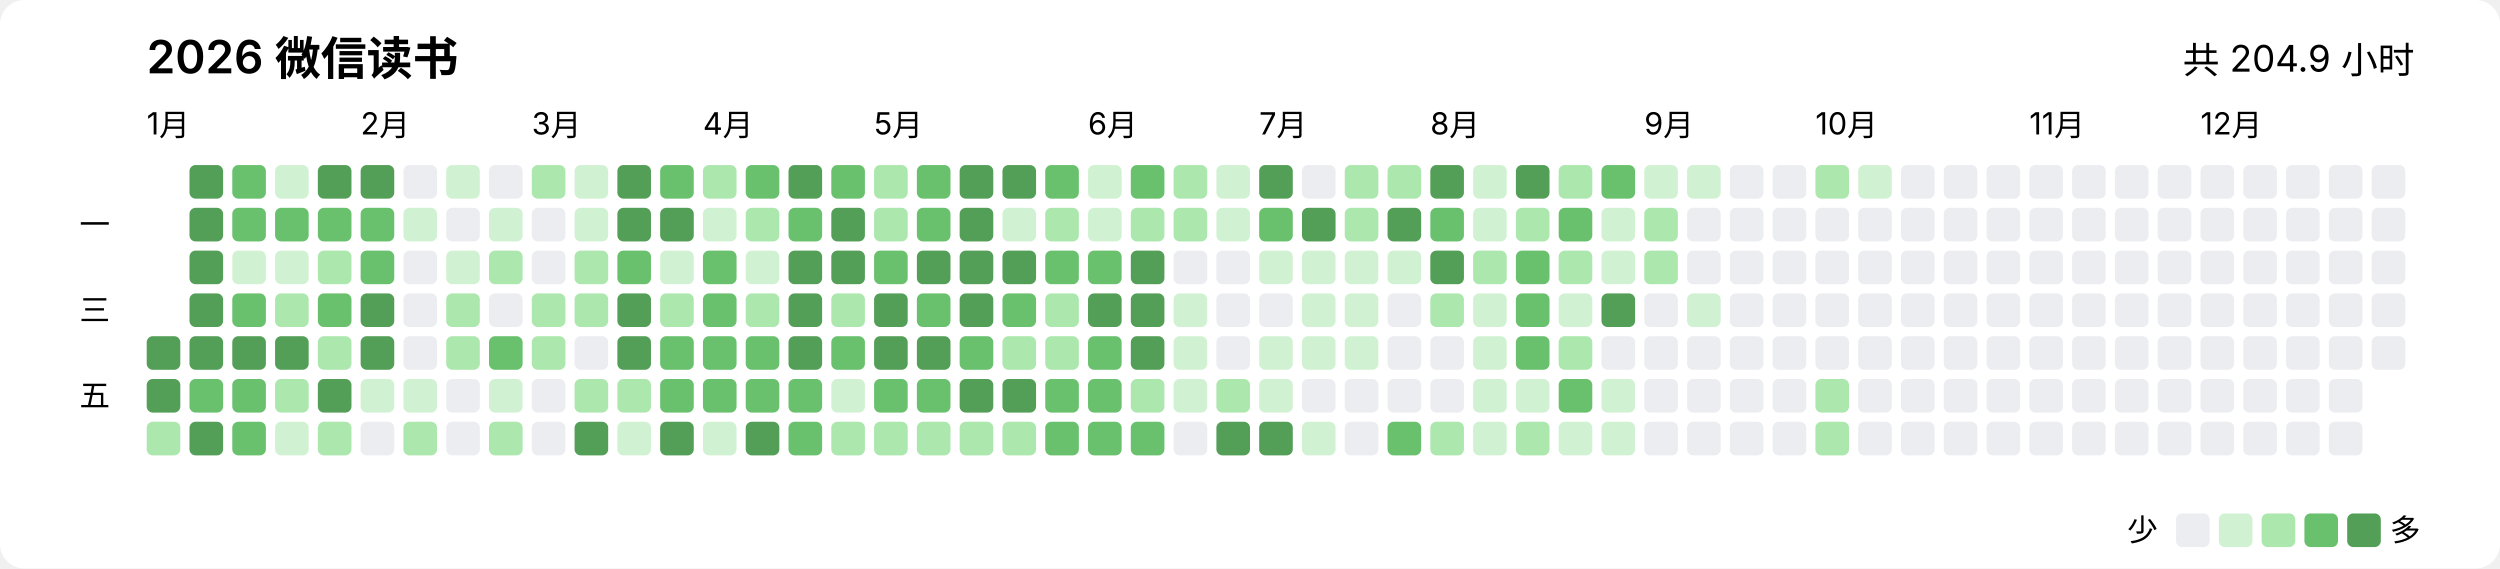
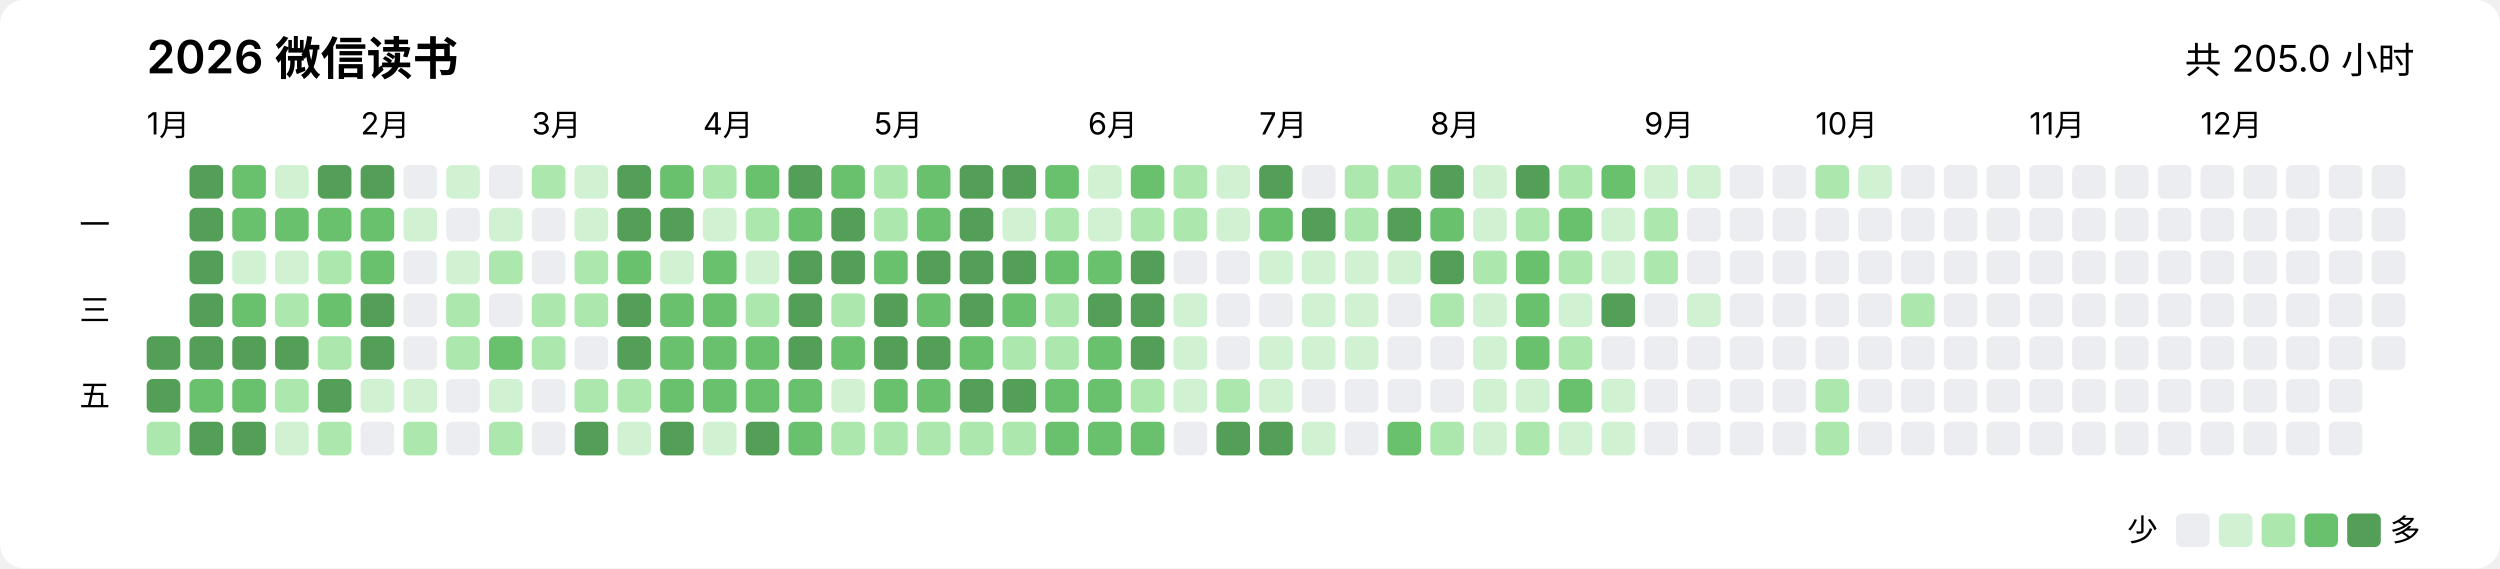
<svg xmlns="http://www.w3.org/2000/svg" width="818" height="186" viewBox="0 0 818 186" role="img" aria-label="2026 微信读书阅读热力图">
  <rect width="100%" height="100%" rx="8" fill="#FFFFFF" />
  <g font-family="-apple-system,BlinkMacSystemFont,Segoe UI,Microsoft YaHei,sans-serif">
    <text x="48" y="24" font-size="15" font-weight="600" fill="#000000">2026 微信读书</text>
-     <text x="790" y="24" text-anchor="end" font-size="12" fill="#000000">共 204.9 小时</text>
+     <text x="790" y="24" text-anchor="end" font-size="12" fill="#000000">共 205.0 小时</text>
    <text x="36" y="77" text-anchor="end" font-size="10" fill="#000000">一</text>
    <text x="36" y="105" text-anchor="end" font-size="10" fill="#000000">三</text>
    <text x="36" y="133" text-anchor="end" font-size="10" fill="#000000">五</text>
    <text x="48" y="44" font-size="10" fill="#000000">1月</text>
    <rect x="48" y="110" width="11" height="11" rx="2" fill="#549F57" />
    <rect x="48" y="124" width="11" height="11" rx="2" fill="#549F57" />
    <rect x="48" y="138" width="11" height="11" rx="2" fill="#ACE7AE" />
    <rect x="62" y="54" width="11" height="11" rx="2" fill="#549F57" />
    <rect x="62" y="68" width="11" height="11" rx="2" fill="#549F57" />
    <rect x="62" y="82" width="11" height="11" rx="2" fill="#549F57" />
    <rect x="62" y="96" width="11" height="11" rx="2" fill="#549F57" />
    <rect x="62" y="110" width="11" height="11" rx="2" fill="#549F57" />
    <rect x="62" y="124" width="11" height="11" rx="2" fill="#69C16E" />
    <rect x="62" y="138" width="11" height="11" rx="2" fill="#549F57" />
    <rect x="76" y="54" width="11" height="11" rx="2" fill="#69C16E" />
    <rect x="76" y="68" width="11" height="11" rx="2" fill="#69C16E" />
    <rect x="76" y="82" width="11" height="11" rx="2" fill="#D1F2D2" />
    <rect x="76" y="96" width="11" height="11" rx="2" fill="#69C16E" />
    <rect x="76" y="110" width="11" height="11" rx="2" fill="#549F57" />
    <rect x="76" y="124" width="11" height="11" rx="2" fill="#69C16E" />
-     <rect x="76" y="138" width="11" height="11" rx="2" fill="#69C16E" />
+     <rect x="76" y="138" width="11" height="11" rx="2" fill="#549F57" />
    <rect x="90" y="54" width="11" height="11" rx="2" fill="#D1F2D2" />
    <rect x="90" y="68" width="11" height="11" rx="2" fill="#69C16E" />
    <rect x="90" y="82" width="11" height="11" rx="2" fill="#D1F2D2" />
    <rect x="90" y="96" width="11" height="11" rx="2" fill="#ACE7AE" />
    <rect x="90" y="110" width="11" height="11" rx="2" fill="#549F57" />
    <rect x="90" y="124" width="11" height="11" rx="2" fill="#ACE7AE" />
    <rect x="90" y="138" width="11" height="11" rx="2" fill="#D1F2D2" />
    <rect x="104" y="54" width="11" height="11" rx="2" fill="#549F57" />
    <rect x="104" y="68" width="11" height="11" rx="2" fill="#69C16E" />
    <rect x="104" y="82" width="11" height="11" rx="2" fill="#ACE7AE" />
    <rect x="104" y="96" width="11" height="11" rx="2" fill="#69C16E" />
    <rect x="104" y="110" width="11" height="11" rx="2" fill="#ACE7AE" />
    <rect x="104" y="124" width="11" height="11" rx="2" fill="#549F57" />
    <rect x="104" y="138" width="11" height="11" rx="2" fill="#ACE7AE" />
    <text x="118" y="44" font-size="10" fill="#000000">2月</text>
    <rect x="118" y="54" width="11" height="11" rx="2" fill="#549F57" />
    <rect x="118" y="68" width="11" height="11" rx="2" fill="#69C16E" />
    <rect x="118" y="82" width="11" height="11" rx="2" fill="#69C16E" />
    <rect x="118" y="96" width="11" height="11" rx="2" fill="#549F57" />
    <rect x="118" y="110" width="11" height="11" rx="2" fill="#549F57" />
    <rect x="118" y="124" width="11" height="11" rx="2" fill="#D1F2D2" />
    <rect x="118" y="138" width="11" height="11" rx="2" fill="#EBEDF0" />
    <rect x="132" y="54" width="11" height="11" rx="2" fill="#EBEDF0" />
    <rect x="132" y="68" width="11" height="11" rx="2" fill="#D1F2D2" />
    <rect x="132" y="82" width="11" height="11" rx="2" fill="#EBEDF0" />
    <rect x="132" y="96" width="11" height="11" rx="2" fill="#EBEDF0" />
    <rect x="132" y="110" width="11" height="11" rx="2" fill="#EBEDF0" />
    <rect x="132" y="124" width="11" height="11" rx="2" fill="#D1F2D2" />
    <rect x="132" y="138" width="11" height="11" rx="2" fill="#ACE7AE" />
    <rect x="146" y="54" width="11" height="11" rx="2" fill="#D1F2D2" />
    <rect x="146" y="68" width="11" height="11" rx="2" fill="#EBEDF0" />
    <rect x="146" y="82" width="11" height="11" rx="2" fill="#D1F2D2" />
    <rect x="146" y="96" width="11" height="11" rx="2" fill="#ACE7AE" />
    <rect x="146" y="110" width="11" height="11" rx="2" fill="#ACE7AE" />
    <rect x="146" y="124" width="11" height="11" rx="2" fill="#EBEDF0" />
    <rect x="146" y="138" width="11" height="11" rx="2" fill="#EBEDF0" />
    <rect x="160" y="54" width="11" height="11" rx="2" fill="#EBEDF0" />
    <rect x="160" y="68" width="11" height="11" rx="2" fill="#D1F2D2" />
    <rect x="160" y="82" width="11" height="11" rx="2" fill="#ACE7AE" />
    <rect x="160" y="96" width="11" height="11" rx="2" fill="#EBEDF0" />
    <rect x="160" y="110" width="11" height="11" rx="2" fill="#69C16E" />
    <rect x="160" y="124" width="11" height="11" rx="2" fill="#D1F2D2" />
    <rect x="160" y="138" width="11" height="11" rx="2" fill="#ACE7AE" />
    <text x="174" y="44" font-size="10" fill="#000000">3月</text>
    <rect x="174" y="54" width="11" height="11" rx="2" fill="#ACE7AE" />
    <rect x="174" y="68" width="11" height="11" rx="2" fill="#EBEDF0" />
    <rect x="174" y="82" width="11" height="11" rx="2" fill="#EBEDF0" />
    <rect x="174" y="96" width="11" height="11" rx="2" fill="#ACE7AE" />
    <rect x="174" y="110" width="11" height="11" rx="2" fill="#ACE7AE" />
    <rect x="174" y="124" width="11" height="11" rx="2" fill="#EBEDF0" />
    <rect x="174" y="138" width="11" height="11" rx="2" fill="#EBEDF0" />
    <rect x="188" y="54" width="11" height="11" rx="2" fill="#D1F2D2" />
    <rect x="188" y="68" width="11" height="11" rx="2" fill="#D1F2D2" />
    <rect x="188" y="82" width="11" height="11" rx="2" fill="#ACE7AE" />
    <rect x="188" y="96" width="11" height="11" rx="2" fill="#ACE7AE" />
    <rect x="188" y="110" width="11" height="11" rx="2" fill="#EBEDF0" />
    <rect x="188" y="124" width="11" height="11" rx="2" fill="#ACE7AE" />
    <rect x="188" y="138" width="11" height="11" rx="2" fill="#549F57" />
    <rect x="202" y="54" width="11" height="11" rx="2" fill="#549F57" />
    <rect x="202" y="68" width="11" height="11" rx="2" fill="#549F57" />
    <rect x="202" y="82" width="11" height="11" rx="2" fill="#69C16E" />
    <rect x="202" y="96" width="11" height="11" rx="2" fill="#549F57" />
    <rect x="202" y="110" width="11" height="11" rx="2" fill="#549F57" />
    <rect x="202" y="124" width="11" height="11" rx="2" fill="#ACE7AE" />
    <rect x="202" y="138" width="11" height="11" rx="2" fill="#D1F2D2" />
    <rect x="216" y="54" width="11" height="11" rx="2" fill="#69C16E" />
    <rect x="216" y="68" width="11" height="11" rx="2" fill="#549F57" />
    <rect x="216" y="82" width="11" height="11" rx="2" fill="#D1F2D2" />
-     <rect x="216" y="96" width="11" height="11" rx="2" fill="#ACE7AE" />
+     <rect x="216" y="96" width="11" height="11" rx="2" fill="#69C16E" />
    <rect x="216" y="110" width="11" height="11" rx="2" fill="#69C16E" />
    <rect x="216" y="124" width="11" height="11" rx="2" fill="#69C16E" />
    <rect x="216" y="138" width="11" height="11" rx="2" fill="#549F57" />
    <rect x="230" y="54" width="11" height="11" rx="2" fill="#ACE7AE" />
    <rect x="230" y="68" width="11" height="11" rx="2" fill="#D1F2D2" />
    <rect x="230" y="82" width="11" height="11" rx="2" fill="#69C16E" />
    <text x="230" y="44" font-size="10" fill="#000000">4月</text>
    <rect x="230" y="96" width="11" height="11" rx="2" fill="#69C16E" />
    <rect x="230" y="110" width="11" height="11" rx="2" fill="#69C16E" />
    <rect x="230" y="124" width="11" height="11" rx="2" fill="#69C16E" />
    <rect x="230" y="138" width="11" height="11" rx="2" fill="#D1F2D2" />
    <rect x="244" y="54" width="11" height="11" rx="2" fill="#69C16E" />
    <rect x="244" y="68" width="11" height="11" rx="2" fill="#ACE7AE" />
    <rect x="244" y="82" width="11" height="11" rx="2" fill="#D1F2D2" />
    <rect x="244" y="96" width="11" height="11" rx="2" fill="#ACE7AE" />
    <rect x="244" y="110" width="11" height="11" rx="2" fill="#69C16E" />
    <rect x="244" y="124" width="11" height="11" rx="2" fill="#69C16E" />
    <rect x="244" y="138" width="11" height="11" rx="2" fill="#549F57" />
    <rect x="258" y="54" width="11" height="11" rx="2" fill="#549F57" />
    <rect x="258" y="68" width="11" height="11" rx="2" fill="#69C16E" />
    <rect x="258" y="82" width="11" height="11" rx="2" fill="#549F57" />
    <rect x="258" y="96" width="11" height="11" rx="2" fill="#549F57" />
    <rect x="258" y="110" width="11" height="11" rx="2" fill="#549F57" />
    <rect x="258" y="124" width="11" height="11" rx="2" fill="#69C16E" />
    <rect x="258" y="138" width="11" height="11" rx="2" fill="#69C16E" />
    <rect x="272" y="54" width="11" height="11" rx="2" fill="#69C16E" />
    <rect x="272" y="68" width="11" height="11" rx="2" fill="#549F57" />
    <rect x="272" y="82" width="11" height="11" rx="2" fill="#549F57" />
    <rect x="272" y="96" width="11" height="11" rx="2" fill="#ACE7AE" />
    <rect x="272" y="110" width="11" height="11" rx="2" fill="#69C16E" />
    <rect x="272" y="124" width="11" height="11" rx="2" fill="#D1F2D2" />
    <rect x="272" y="138" width="11" height="11" rx="2" fill="#ACE7AE" />
    <rect x="286" y="54" width="11" height="11" rx="2" fill="#ACE7AE" />
    <rect x="286" y="68" width="11" height="11" rx="2" fill="#ACE7AE" />
    <rect x="286" y="82" width="11" height="11" rx="2" fill="#69C16E" />
    <rect x="286" y="96" width="11" height="11" rx="2" fill="#549F57" />
    <rect x="286" y="110" width="11" height="11" rx="2" fill="#549F57" />
    <text x="286" y="44" font-size="10" fill="#000000">5月</text>
    <rect x="286" y="124" width="11" height="11" rx="2" fill="#69C16E" />
    <rect x="286" y="138" width="11" height="11" rx="2" fill="#ACE7AE" />
    <rect x="300" y="54" width="11" height="11" rx="2" fill="#69C16E" />
    <rect x="300" y="68" width="11" height="11" rx="2" fill="#69C16E" />
    <rect x="300" y="82" width="11" height="11" rx="2" fill="#549F57" />
    <rect x="300" y="96" width="11" height="11" rx="2" fill="#69C16E" />
    <rect x="300" y="110" width="11" height="11" rx="2" fill="#549F57" />
    <rect x="300" y="124" width="11" height="11" rx="2" fill="#69C16E" />
    <rect x="300" y="138" width="11" height="11" rx="2" fill="#ACE7AE" />
    <rect x="314" y="54" width="11" height="11" rx="2" fill="#549F57" />
    <rect x="314" y="68" width="11" height="11" rx="2" fill="#549F57" />
    <rect x="314" y="82" width="11" height="11" rx="2" fill="#549F57" />
    <rect x="314" y="96" width="11" height="11" rx="2" fill="#549F57" />
    <rect x="314" y="110" width="11" height="11" rx="2" fill="#69C16E" />
    <rect x="314" y="124" width="11" height="11" rx="2" fill="#549F57" />
    <rect x="314" y="138" width="11" height="11" rx="2" fill="#ACE7AE" />
    <rect x="328" y="54" width="11" height="11" rx="2" fill="#549F57" />
    <rect x="328" y="68" width="11" height="11" rx="2" fill="#D1F2D2" />
    <rect x="328" y="82" width="11" height="11" rx="2" fill="#549F57" />
    <rect x="328" y="96" width="11" height="11" rx="2" fill="#69C16E" />
    <rect x="328" y="110" width="11" height="11" rx="2" fill="#ACE7AE" />
    <rect x="328" y="124" width="11" height="11" rx="2" fill="#549F57" />
    <rect x="328" y="138" width="11" height="11" rx="2" fill="#ACE7AE" />
    <rect x="342" y="54" width="11" height="11" rx="2" fill="#69C16E" />
    <rect x="342" y="68" width="11" height="11" rx="2" fill="#ACE7AE" />
    <rect x="342" y="82" width="11" height="11" rx="2" fill="#69C16E" />
    <rect x="342" y="96" width="11" height="11" rx="2" fill="#ACE7AE" />
    <rect x="342" y="110" width="11" height="11" rx="2" fill="#ACE7AE" />
    <rect x="342" y="124" width="11" height="11" rx="2" fill="#69C16E" />
    <rect x="342" y="138" width="11" height="11" rx="2" fill="#69C16E" />
    <rect x="356" y="54" width="11" height="11" rx="2" fill="#D1F2D2" />
    <text x="356" y="44" font-size="10" fill="#000000">6月</text>
    <rect x="356" y="68" width="11" height="11" rx="2" fill="#D1F2D2" />
    <rect x="356" y="82" width="11" height="11" rx="2" fill="#69C16E" />
    <rect x="356" y="96" width="11" height="11" rx="2" fill="#549F57" />
    <rect x="356" y="110" width="11" height="11" rx="2" fill="#69C16E" />
    <rect x="356" y="124" width="11" height="11" rx="2" fill="#69C16E" />
    <rect x="356" y="138" width="11" height="11" rx="2" fill="#69C16E" />
    <rect x="370" y="54" width="11" height="11" rx="2" fill="#69C16E" />
    <rect x="370" y="68" width="11" height="11" rx="2" fill="#ACE7AE" />
    <rect x="370" y="82" width="11" height="11" rx="2" fill="#549F57" />
    <rect x="370" y="96" width="11" height="11" rx="2" fill="#549F57" />
    <rect x="370" y="110" width="11" height="11" rx="2" fill="#549F57" />
    <rect x="370" y="124" width="11" height="11" rx="2" fill="#ACE7AE" />
    <rect x="370" y="138" width="11" height="11" rx="2" fill="#69C16E" />
    <rect x="384" y="54" width="11" height="11" rx="2" fill="#ACE7AE" />
    <rect x="384" y="68" width="11" height="11" rx="2" fill="#ACE7AE" />
    <rect x="384" y="82" width="11" height="11" rx="2" fill="#EBEDF0" />
    <rect x="384" y="96" width="11" height="11" rx="2" fill="#D1F2D2" />
    <rect x="384" y="110" width="11" height="11" rx="2" fill="#D1F2D2" />
    <rect x="384" y="124" width="11" height="11" rx="2" fill="#D1F2D2" />
    <rect x="384" y="138" width="11" height="11" rx="2" fill="#EBEDF0" />
    <rect x="398" y="54" width="11" height="11" rx="2" fill="#D1F2D2" />
    <rect x="398" y="68" width="11" height="11" rx="2" fill="#D1F2D2" />
    <rect x="398" y="82" width="11" height="11" rx="2" fill="#EBEDF0" />
    <rect x="398" y="96" width="11" height="11" rx="2" fill="#EBEDF0" />
    <rect x="398" y="110" width="11" height="11" rx="2" fill="#EBEDF0" />
    <rect x="398" y="124" width="11" height="11" rx="2" fill="#ACE7AE" />
    <rect x="398" y="138" width="11" height="11" rx="2" fill="#549F57" />
    <rect x="412" y="54" width="11" height="11" rx="2" fill="#549F57" />
    <rect x="412" y="68" width="11" height="11" rx="2" fill="#69C16E" />
    <rect x="412" y="82" width="11" height="11" rx="2" fill="#D1F2D2" />
    <text x="412" y="44" font-size="10" fill="#000000">7月</text>
    <rect x="412" y="96" width="11" height="11" rx="2" fill="#EBEDF0" />
    <rect x="412" y="110" width="11" height="11" rx="2" fill="#D1F2D2" />
    <rect x="412" y="124" width="11" height="11" rx="2" fill="#D1F2D2" />
    <rect x="412" y="138" width="11" height="11" rx="2" fill="#549F57" />
    <rect x="426" y="54" width="11" height="11" rx="2" fill="#EBEDF0" />
    <rect x="426" y="68" width="11" height="11" rx="2" fill="#549F57" />
    <rect x="426" y="82" width="11" height="11" rx="2" fill="#D1F2D2" />
    <rect x="426" y="96" width="11" height="11" rx="2" fill="#D1F2D2" />
    <rect x="426" y="110" width="11" height="11" rx="2" fill="#D1F2D2" />
    <rect x="426" y="124" width="11" height="11" rx="2" fill="#EBEDF0" />
    <rect x="426" y="138" width="11" height="11" rx="2" fill="#D1F2D2" />
    <rect x="440" y="54" width="11" height="11" rx="2" fill="#ACE7AE" />
    <rect x="440" y="68" width="11" height="11" rx="2" fill="#ACE7AE" />
    <rect x="440" y="82" width="11" height="11" rx="2" fill="#D1F2D2" />
    <rect x="440" y="96" width="11" height="11" rx="2" fill="#D1F2D2" />
    <rect x="440" y="110" width="11" height="11" rx="2" fill="#D1F2D2" />
    <rect x="440" y="124" width="11" height="11" rx="2" fill="#EBEDF0" />
    <rect x="440" y="138" width="11" height="11" rx="2" fill="#EBEDF0" />
    <rect x="454" y="54" width="11" height="11" rx="2" fill="#ACE7AE" />
    <rect x="454" y="68" width="11" height="11" rx="2" fill="#549F57" />
    <rect x="454" y="82" width="11" height="11" rx="2" fill="#D1F2D2" />
    <rect x="454" y="96" width="11" height="11" rx="2" fill="#EBEDF0" />
    <rect x="454" y="110" width="11" height="11" rx="2" fill="#EBEDF0" />
    <rect x="454" y="124" width="11" height="11" rx="2" fill="#EBEDF0" />
    <rect x="454" y="138" width="11" height="11" rx="2" fill="#69C16E" />
    <rect x="468" y="54" width="11" height="11" rx="2" fill="#549F57" />
    <rect x="468" y="68" width="11" height="11" rx="2" fill="#69C16E" />
    <rect x="468" y="82" width="11" height="11" rx="2" fill="#549F57" />
    <rect x="468" y="96" width="11" height="11" rx="2" fill="#ACE7AE" />
    <rect x="468" y="110" width="11" height="11" rx="2" fill="#EBEDF0" />
    <rect x="468" y="124" width="11" height="11" rx="2" fill="#EBEDF0" />
    <text x="468" y="44" font-size="10" fill="#000000">8月</text>
    <rect x="468" y="138" width="11" height="11" rx="2" fill="#ACE7AE" />
    <rect x="482" y="54" width="11" height="11" rx="2" fill="#D1F2D2" />
    <rect x="482" y="68" width="11" height="11" rx="2" fill="#D1F2D2" />
    <rect x="482" y="82" width="11" height="11" rx="2" fill="#ACE7AE" />
    <rect x="482" y="96" width="11" height="11" rx="2" fill="#D1F2D2" />
    <rect x="482" y="110" width="11" height="11" rx="2" fill="#D1F2D2" />
    <rect x="482" y="124" width="11" height="11" rx="2" fill="#D1F2D2" />
    <rect x="482" y="138" width="11" height="11" rx="2" fill="#D1F2D2" />
    <rect x="496" y="54" width="11" height="11" rx="2" fill="#549F57" />
    <rect x="496" y="68" width="11" height="11" rx="2" fill="#ACE7AE" />
    <rect x="496" y="82" width="11" height="11" rx="2" fill="#69C16E" />
    <rect x="496" y="96" width="11" height="11" rx="2" fill="#69C16E" />
    <rect x="496" y="110" width="11" height="11" rx="2" fill="#69C16E" />
    <rect x="496" y="124" width="11" height="11" rx="2" fill="#D1F2D2" />
    <rect x="496" y="138" width="11" height="11" rx="2" fill="#ACE7AE" />
    <rect x="510" y="54" width="11" height="11" rx="2" fill="#ACE7AE" />
    <rect x="510" y="68" width="11" height="11" rx="2" fill="#69C16E" />
    <rect x="510" y="82" width="11" height="11" rx="2" fill="#ACE7AE" />
    <rect x="510" y="96" width="11" height="11" rx="2" fill="#D1F2D2" />
    <rect x="510" y="110" width="11" height="11" rx="2" fill="#ACE7AE" />
    <rect x="510" y="124" width="11" height="11" rx="2" fill="#69C16E" />
    <rect x="510" y="138" width="11" height="11" rx="2" fill="#D1F2D2" />
    <rect x="524" y="54" width="11" height="11" rx="2" fill="#69C16E" />
    <rect x="524" y="68" width="11" height="11" rx="2" fill="#D1F2D2" />
    <rect x="524" y="82" width="11" height="11" rx="2" fill="#D1F2D2" />
    <rect x="524" y="96" width="11" height="11" rx="2" fill="#549F57" />
    <rect x="524" y="110" width="11" height="11" rx="2" fill="#EBEDF0" />
    <rect x="524" y="124" width="11" height="11" rx="2" fill="#D1F2D2" />
    <rect x="524" y="138" width="11" height="11" rx="2" fill="#D1F2D2" />
    <rect x="538" y="54" width="11" height="11" rx="2" fill="#D1F2D2" />
    <rect x="538" y="68" width="11" height="11" rx="2" fill="#ACE7AE" />
    <text x="538" y="44" font-size="10" fill="#000000">9月</text>
    <rect x="538" y="82" width="11" height="11" rx="2" fill="#ACE7AE" />
    <rect x="538" y="96" width="11" height="11" rx="2" fill="#EBEDF0" />
    <rect x="538" y="110" width="11" height="11" rx="2" fill="#EBEDF0" />
    <rect x="538" y="124" width="11" height="11" rx="2" fill="#EBEDF0" />
    <rect x="538" y="138" width="11" height="11" rx="2" fill="#EBEDF0" />
    <rect x="552" y="54" width="11" height="11" rx="2" fill="#D1F2D2" />
    <rect x="552" y="68" width="11" height="11" rx="2" fill="#EBEDF0" />
    <rect x="552" y="82" width="11" height="11" rx="2" fill="#EBEDF0" />
    <rect x="552" y="96" width="11" height="11" rx="2" fill="#D1F2D2" />
    <rect x="552" y="110" width="11" height="11" rx="2" fill="#EBEDF0" />
    <rect x="552" y="124" width="11" height="11" rx="2" fill="#EBEDF0" />
    <rect x="552" y="138" width="11" height="11" rx="2" fill="#EBEDF0" />
    <rect x="566" y="54" width="11" height="11" rx="2" fill="#EBEDF0" />
    <rect x="566" y="68" width="11" height="11" rx="2" fill="#EBEDF0" />
    <rect x="566" y="82" width="11" height="11" rx="2" fill="#EBEDF0" />
    <rect x="566" y="96" width="11" height="11" rx="2" fill="#EBEDF0" />
    <rect x="566" y="110" width="11" height="11" rx="2" fill="#EBEDF0" />
    <rect x="566" y="124" width="11" height="11" rx="2" fill="#EBEDF0" />
    <rect x="566" y="138" width="11" height="11" rx="2" fill="#EBEDF0" />
    <rect x="580" y="54" width="11" height="11" rx="2" fill="#EBEDF0" />
    <rect x="580" y="68" width="11" height="11" rx="2" fill="#EBEDF0" />
    <rect x="580" y="82" width="11" height="11" rx="2" fill="#EBEDF0" />
    <rect x="580" y="96" width="11" height="11" rx="2" fill="#EBEDF0" />
    <rect x="580" y="110" width="11" height="11" rx="2" fill="#EBEDF0" />
    <rect x="580" y="124" width="11" height="11" rx="2" fill="#EBEDF0" />
    <rect x="580" y="138" width="11" height="11" rx="2" fill="#EBEDF0" />
    <rect x="594" y="54" width="11" height="11" rx="2" fill="#ACE7AE" />
    <rect x="594" y="68" width="11" height="11" rx="2" fill="#EBEDF0" />
    <rect x="594" y="82" width="11" height="11" rx="2" fill="#EBEDF0" />
    <rect x="594" y="96" width="11" height="11" rx="2" fill="#EBEDF0" />
    <text x="594" y="44" font-size="10" fill="#000000">10月</text>
    <rect x="594" y="110" width="11" height="11" rx="2" fill="#EBEDF0" />
    <rect x="594" y="124" width="11" height="11" rx="2" fill="#ACE7AE" />
    <rect x="594" y="138" width="11" height="11" rx="2" fill="#ACE7AE" />
    <rect x="608" y="54" width="11" height="11" rx="2" fill="#D1F2D2" />
    <rect x="608" y="68" width="11" height="11" rx="2" fill="#EBEDF0" />
    <rect x="608" y="82" width="11" height="11" rx="2" fill="#EBEDF0" />
    <rect x="608" y="96" width="11" height="11" rx="2" fill="#EBEDF0" />
    <rect x="608" y="110" width="11" height="11" rx="2" fill="#EBEDF0" />
    <rect x="608" y="124" width="11" height="11" rx="2" fill="#EBEDF0" />
    <rect x="608" y="138" width="11" height="11" rx="2" fill="#EBEDF0" />
    <rect x="622" y="54" width="11" height="11" rx="2" fill="#EBEDF0" />
    <rect x="622" y="68" width="11" height="11" rx="2" fill="#EBEDF0" />
    <rect x="622" y="82" width="11" height="11" rx="2" fill="#EBEDF0" />
-     <rect x="622" y="96" width="11" height="11" rx="2" fill="#EBEDF0" />
+     <rect x="622" y="96" width="11" height="11" rx="2" fill="#ACE7AE" />
    <rect x="622" y="110" width="11" height="11" rx="2" fill="#EBEDF0" />
    <rect x="622" y="124" width="11" height="11" rx="2" fill="#EBEDF0" />
    <rect x="622" y="138" width="11" height="11" rx="2" fill="#EBEDF0" />
    <rect x="636" y="54" width="11" height="11" rx="2" fill="#EBEDF0" />
    <rect x="636" y="68" width="11" height="11" rx="2" fill="#EBEDF0" />
    <rect x="636" y="82" width="11" height="11" rx="2" fill="#EBEDF0" />
    <rect x="636" y="96" width="11" height="11" rx="2" fill="#EBEDF0" />
    <rect x="636" y="110" width="11" height="11" rx="2" fill="#EBEDF0" />
    <rect x="636" y="124" width="11" height="11" rx="2" fill="#EBEDF0" />
    <rect x="636" y="138" width="11" height="11" rx="2" fill="#EBEDF0" />
    <rect x="650" y="54" width="11" height="11" rx="2" fill="#EBEDF0" />
    <rect x="650" y="68" width="11" height="11" rx="2" fill="#EBEDF0" />
    <rect x="650" y="82" width="11" height="11" rx="2" fill="#EBEDF0" />
    <rect x="650" y="96" width="11" height="11" rx="2" fill="#EBEDF0" />
    <rect x="650" y="110" width="11" height="11" rx="2" fill="#EBEDF0" />
    <rect x="650" y="124" width="11" height="11" rx="2" fill="#EBEDF0" />
    <rect x="650" y="138" width="11" height="11" rx="2" fill="#EBEDF0" />
    <text x="664" y="44" font-size="10" fill="#000000">11月</text>
    <rect x="664" y="54" width="11" height="11" rx="2" fill="#EBEDF0" />
    <rect x="664" y="68" width="11" height="11" rx="2" fill="#EBEDF0" />
    <rect x="664" y="82" width="11" height="11" rx="2" fill="#EBEDF0" />
    <rect x="664" y="96" width="11" height="11" rx="2" fill="#EBEDF0" />
    <rect x="664" y="110" width="11" height="11" rx="2" fill="#EBEDF0" />
    <rect x="664" y="124" width="11" height="11" rx="2" fill="#EBEDF0" />
    <rect x="664" y="138" width="11" height="11" rx="2" fill="#EBEDF0" />
    <rect x="678" y="54" width="11" height="11" rx="2" fill="#EBEDF0" />
    <rect x="678" y="68" width="11" height="11" rx="2" fill="#EBEDF0" />
    <rect x="678" y="82" width="11" height="11" rx="2" fill="#EBEDF0" />
    <rect x="678" y="96" width="11" height="11" rx="2" fill="#EBEDF0" />
    <rect x="678" y="110" width="11" height="11" rx="2" fill="#EBEDF0" />
    <rect x="678" y="124" width="11" height="11" rx="2" fill="#EBEDF0" />
    <rect x="678" y="138" width="11" height="11" rx="2" fill="#EBEDF0" />
    <rect x="692" y="54" width="11" height="11" rx="2" fill="#EBEDF0" />
    <rect x="692" y="68" width="11" height="11" rx="2" fill="#EBEDF0" />
    <rect x="692" y="82" width="11" height="11" rx="2" fill="#EBEDF0" />
    <rect x="692" y="96" width="11" height="11" rx="2" fill="#EBEDF0" />
    <rect x="692" y="110" width="11" height="11" rx="2" fill="#EBEDF0" />
    <rect x="692" y="124" width="11" height="11" rx="2" fill="#EBEDF0" />
    <rect x="692" y="138" width="11" height="11" rx="2" fill="#EBEDF0" />
    <rect x="706" y="54" width="11" height="11" rx="2" fill="#EBEDF0" />
    <rect x="706" y="68" width="11" height="11" rx="2" fill="#EBEDF0" />
    <rect x="706" y="82" width="11" height="11" rx="2" fill="#EBEDF0" />
    <rect x="706" y="96" width="11" height="11" rx="2" fill="#EBEDF0" />
    <rect x="706" y="110" width="11" height="11" rx="2" fill="#EBEDF0" />
    <rect x="706" y="124" width="11" height="11" rx="2" fill="#EBEDF0" />
    <rect x="706" y="138" width="11" height="11" rx="2" fill="#EBEDF0" />
    <rect x="720" y="54" width="11" height="11" rx="2" fill="#EBEDF0" />
    <rect x="720" y="68" width="11" height="11" rx="2" fill="#EBEDF0" />
    <text x="720" y="44" font-size="10" fill="#000000">12月</text>
    <rect x="720" y="82" width="11" height="11" rx="2" fill="#EBEDF0" />
    <rect x="720" y="96" width="11" height="11" rx="2" fill="#EBEDF0" />
    <rect x="720" y="110" width="11" height="11" rx="2" fill="#EBEDF0" />
    <rect x="720" y="124" width="11" height="11" rx="2" fill="#EBEDF0" />
    <rect x="720" y="138" width="11" height="11" rx="2" fill="#EBEDF0" />
    <rect x="734" y="54" width="11" height="11" rx="2" fill="#EBEDF0" />
    <rect x="734" y="68" width="11" height="11" rx="2" fill="#EBEDF0" />
    <rect x="734" y="82" width="11" height="11" rx="2" fill="#EBEDF0" />
    <rect x="734" y="96" width="11" height="11" rx="2" fill="#EBEDF0" />
    <rect x="734" y="110" width="11" height="11" rx="2" fill="#EBEDF0" />
    <rect x="734" y="124" width="11" height="11" rx="2" fill="#EBEDF0" />
    <rect x="734" y="138" width="11" height="11" rx="2" fill="#EBEDF0" />
    <rect x="748" y="54" width="11" height="11" rx="2" fill="#EBEDF0" />
    <rect x="748" y="68" width="11" height="11" rx="2" fill="#EBEDF0" />
    <rect x="748" y="82" width="11" height="11" rx="2" fill="#EBEDF0" />
    <rect x="748" y="96" width="11" height="11" rx="2" fill="#EBEDF0" />
    <rect x="748" y="110" width="11" height="11" rx="2" fill="#EBEDF0" />
    <rect x="748" y="124" width="11" height="11" rx="2" fill="#EBEDF0" />
    <rect x="748" y="138" width="11" height="11" rx="2" fill="#EBEDF0" />
    <rect x="762" y="54" width="11" height="11" rx="2" fill="#EBEDF0" />
    <rect x="762" y="68" width="11" height="11" rx="2" fill="#EBEDF0" />
    <rect x="762" y="82" width="11" height="11" rx="2" fill="#EBEDF0" />
    <rect x="762" y="96" width="11" height="11" rx="2" fill="#EBEDF0" />
    <rect x="762" y="110" width="11" height="11" rx="2" fill="#EBEDF0" />
    <rect x="762" y="124" width="11" height="11" rx="2" fill="#EBEDF0" />
    <rect x="762" y="138" width="11" height="11" rx="2" fill="#EBEDF0" />
    <rect x="776" y="54" width="11" height="11" rx="2" fill="#EBEDF0" />
    <rect x="776" y="68" width="11" height="11" rx="2" fill="#EBEDF0" />
    <rect x="776" y="82" width="11" height="11" rx="2" fill="#EBEDF0" />
    <rect x="776" y="96" width="11" height="11" rx="2" fill="#EBEDF0" />
    <rect x="776" y="110" width="11" height="11" rx="2" fill="#EBEDF0" />
    <text x="696" y="177" font-size="10" fill="#000000">少</text>
    <rect x="712" y="168" width="11" height="11" rx="2" fill="#EBEDF0" />
    <rect x="726" y="168" width="11" height="11" rx="2" fill="#D1F2D2" />
    <rect x="740" y="168" width="11" height="11" rx="2" fill="#ACE7AE" />
    <rect x="754" y="168" width="11" height="11" rx="2" fill="#69C16E" />
    <rect x="768" y="168" width="11" height="11" rx="2" fill="#549F57" />
    <text x="782" y="177" font-size="10" fill="#000000">多</text>
  </g>
</svg>
